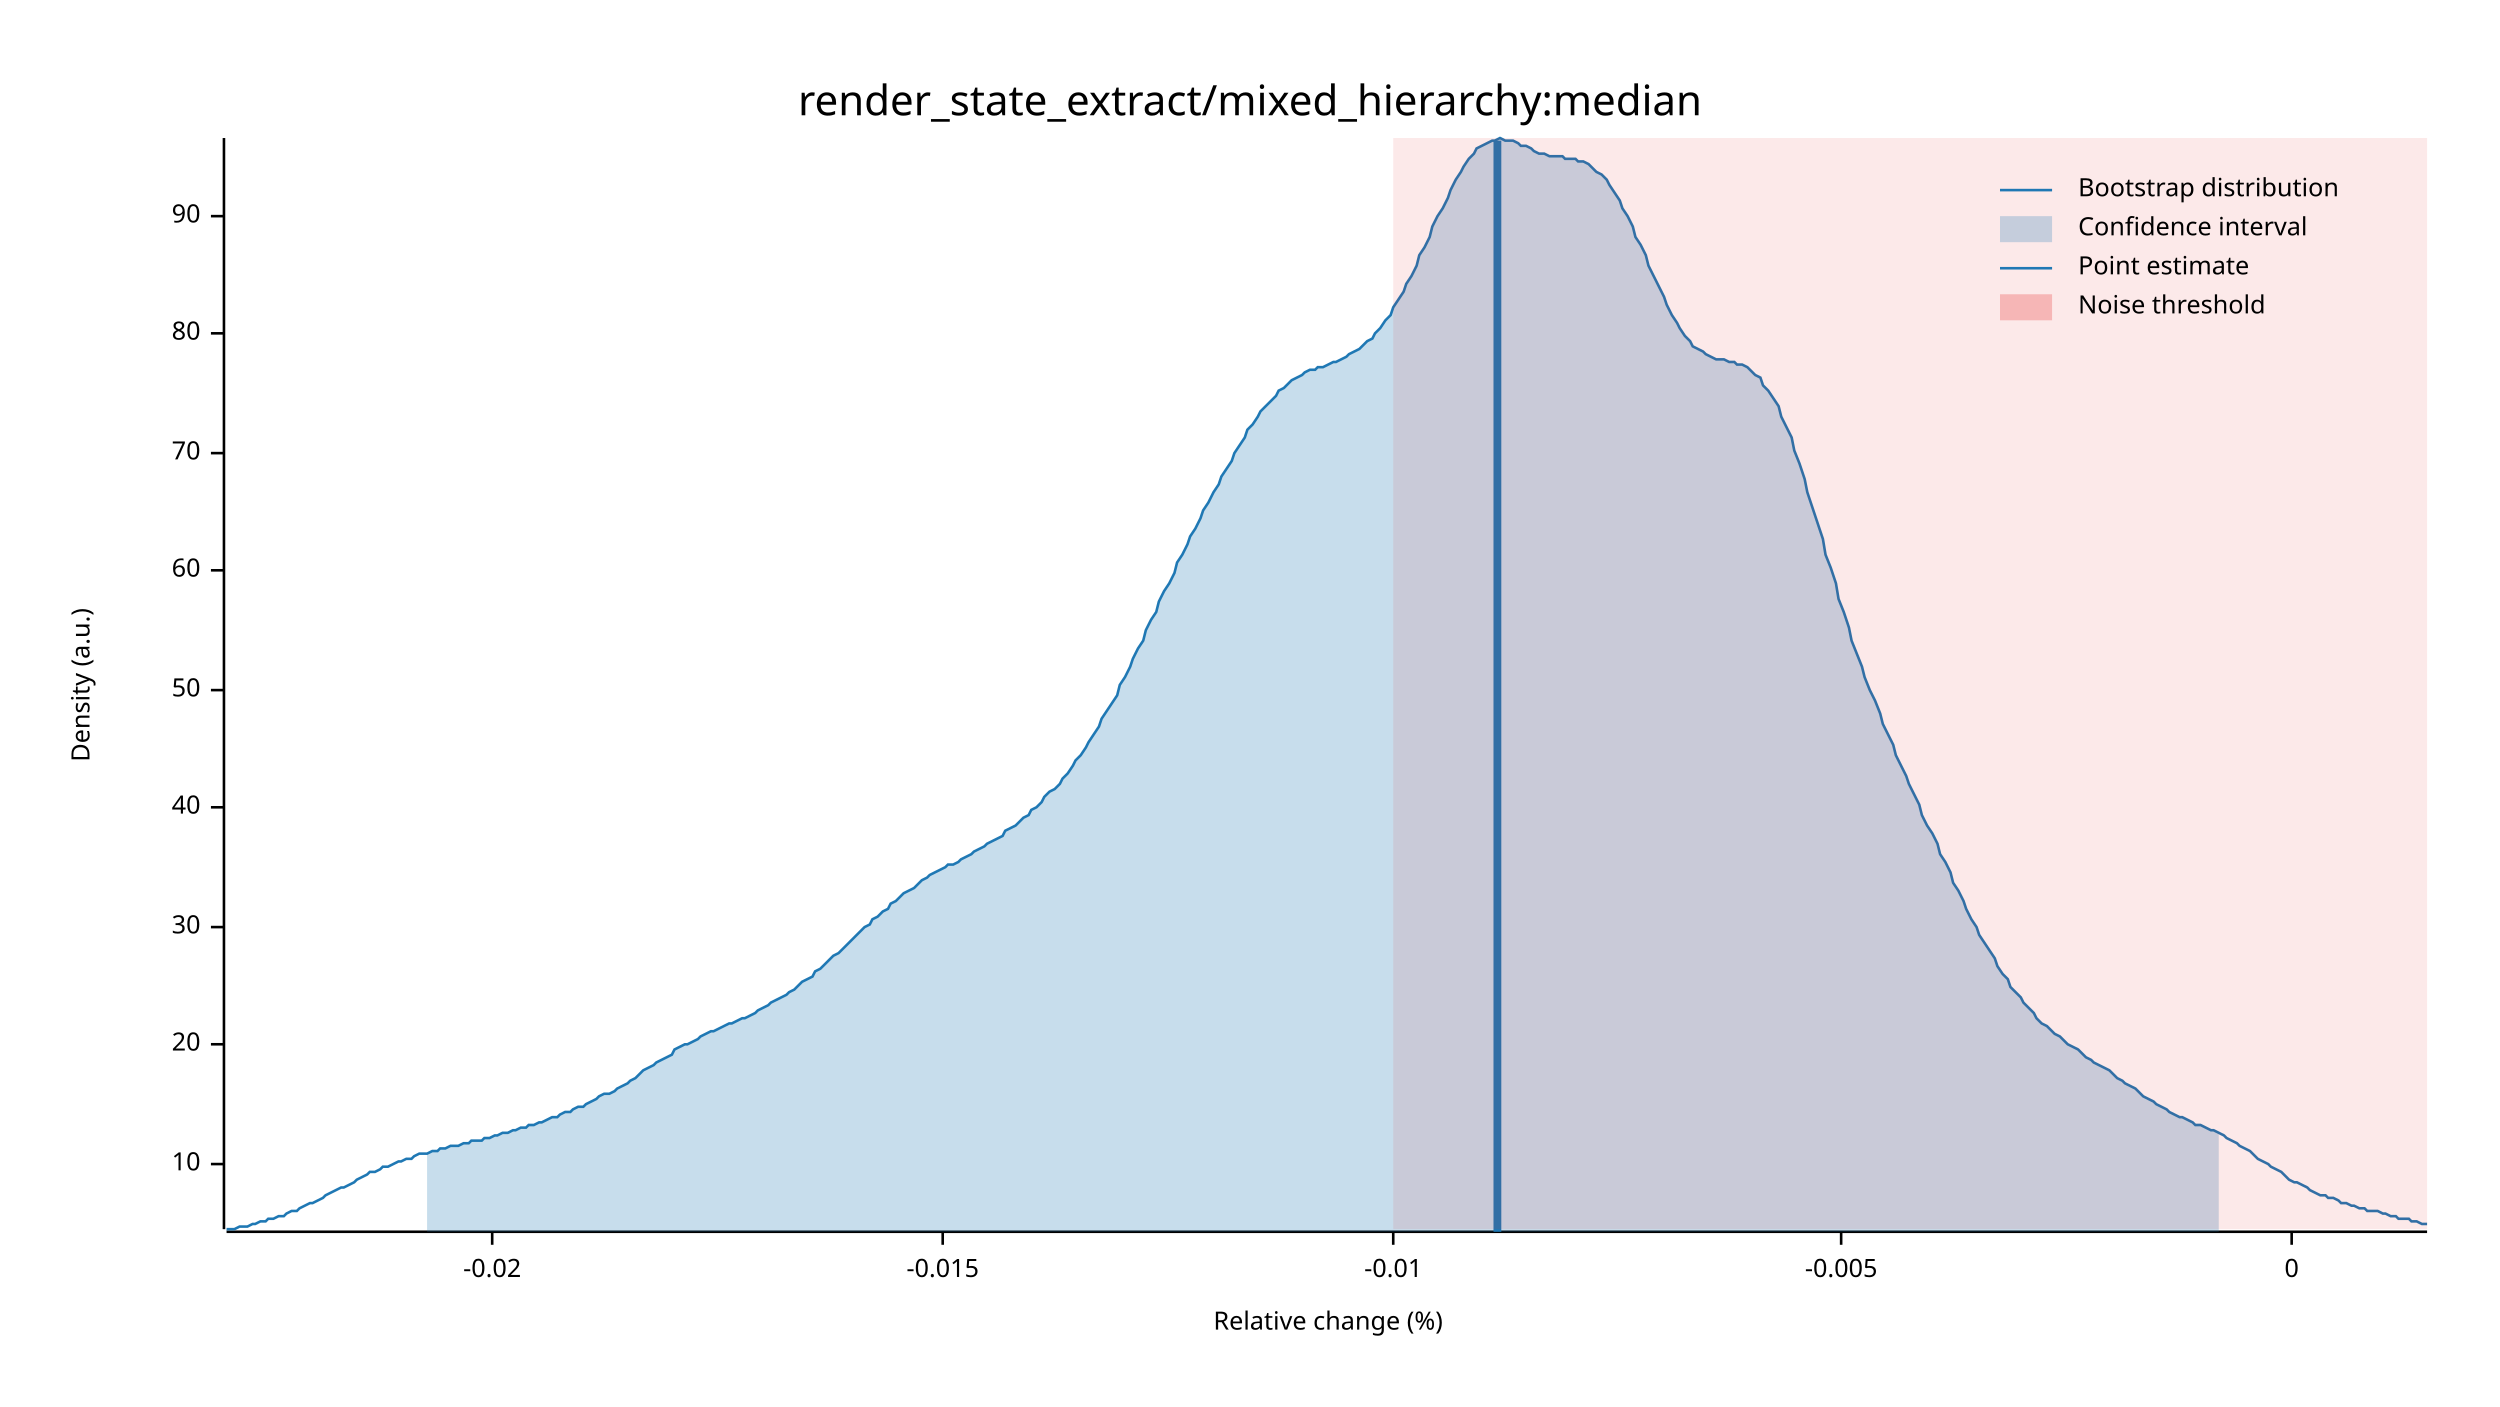
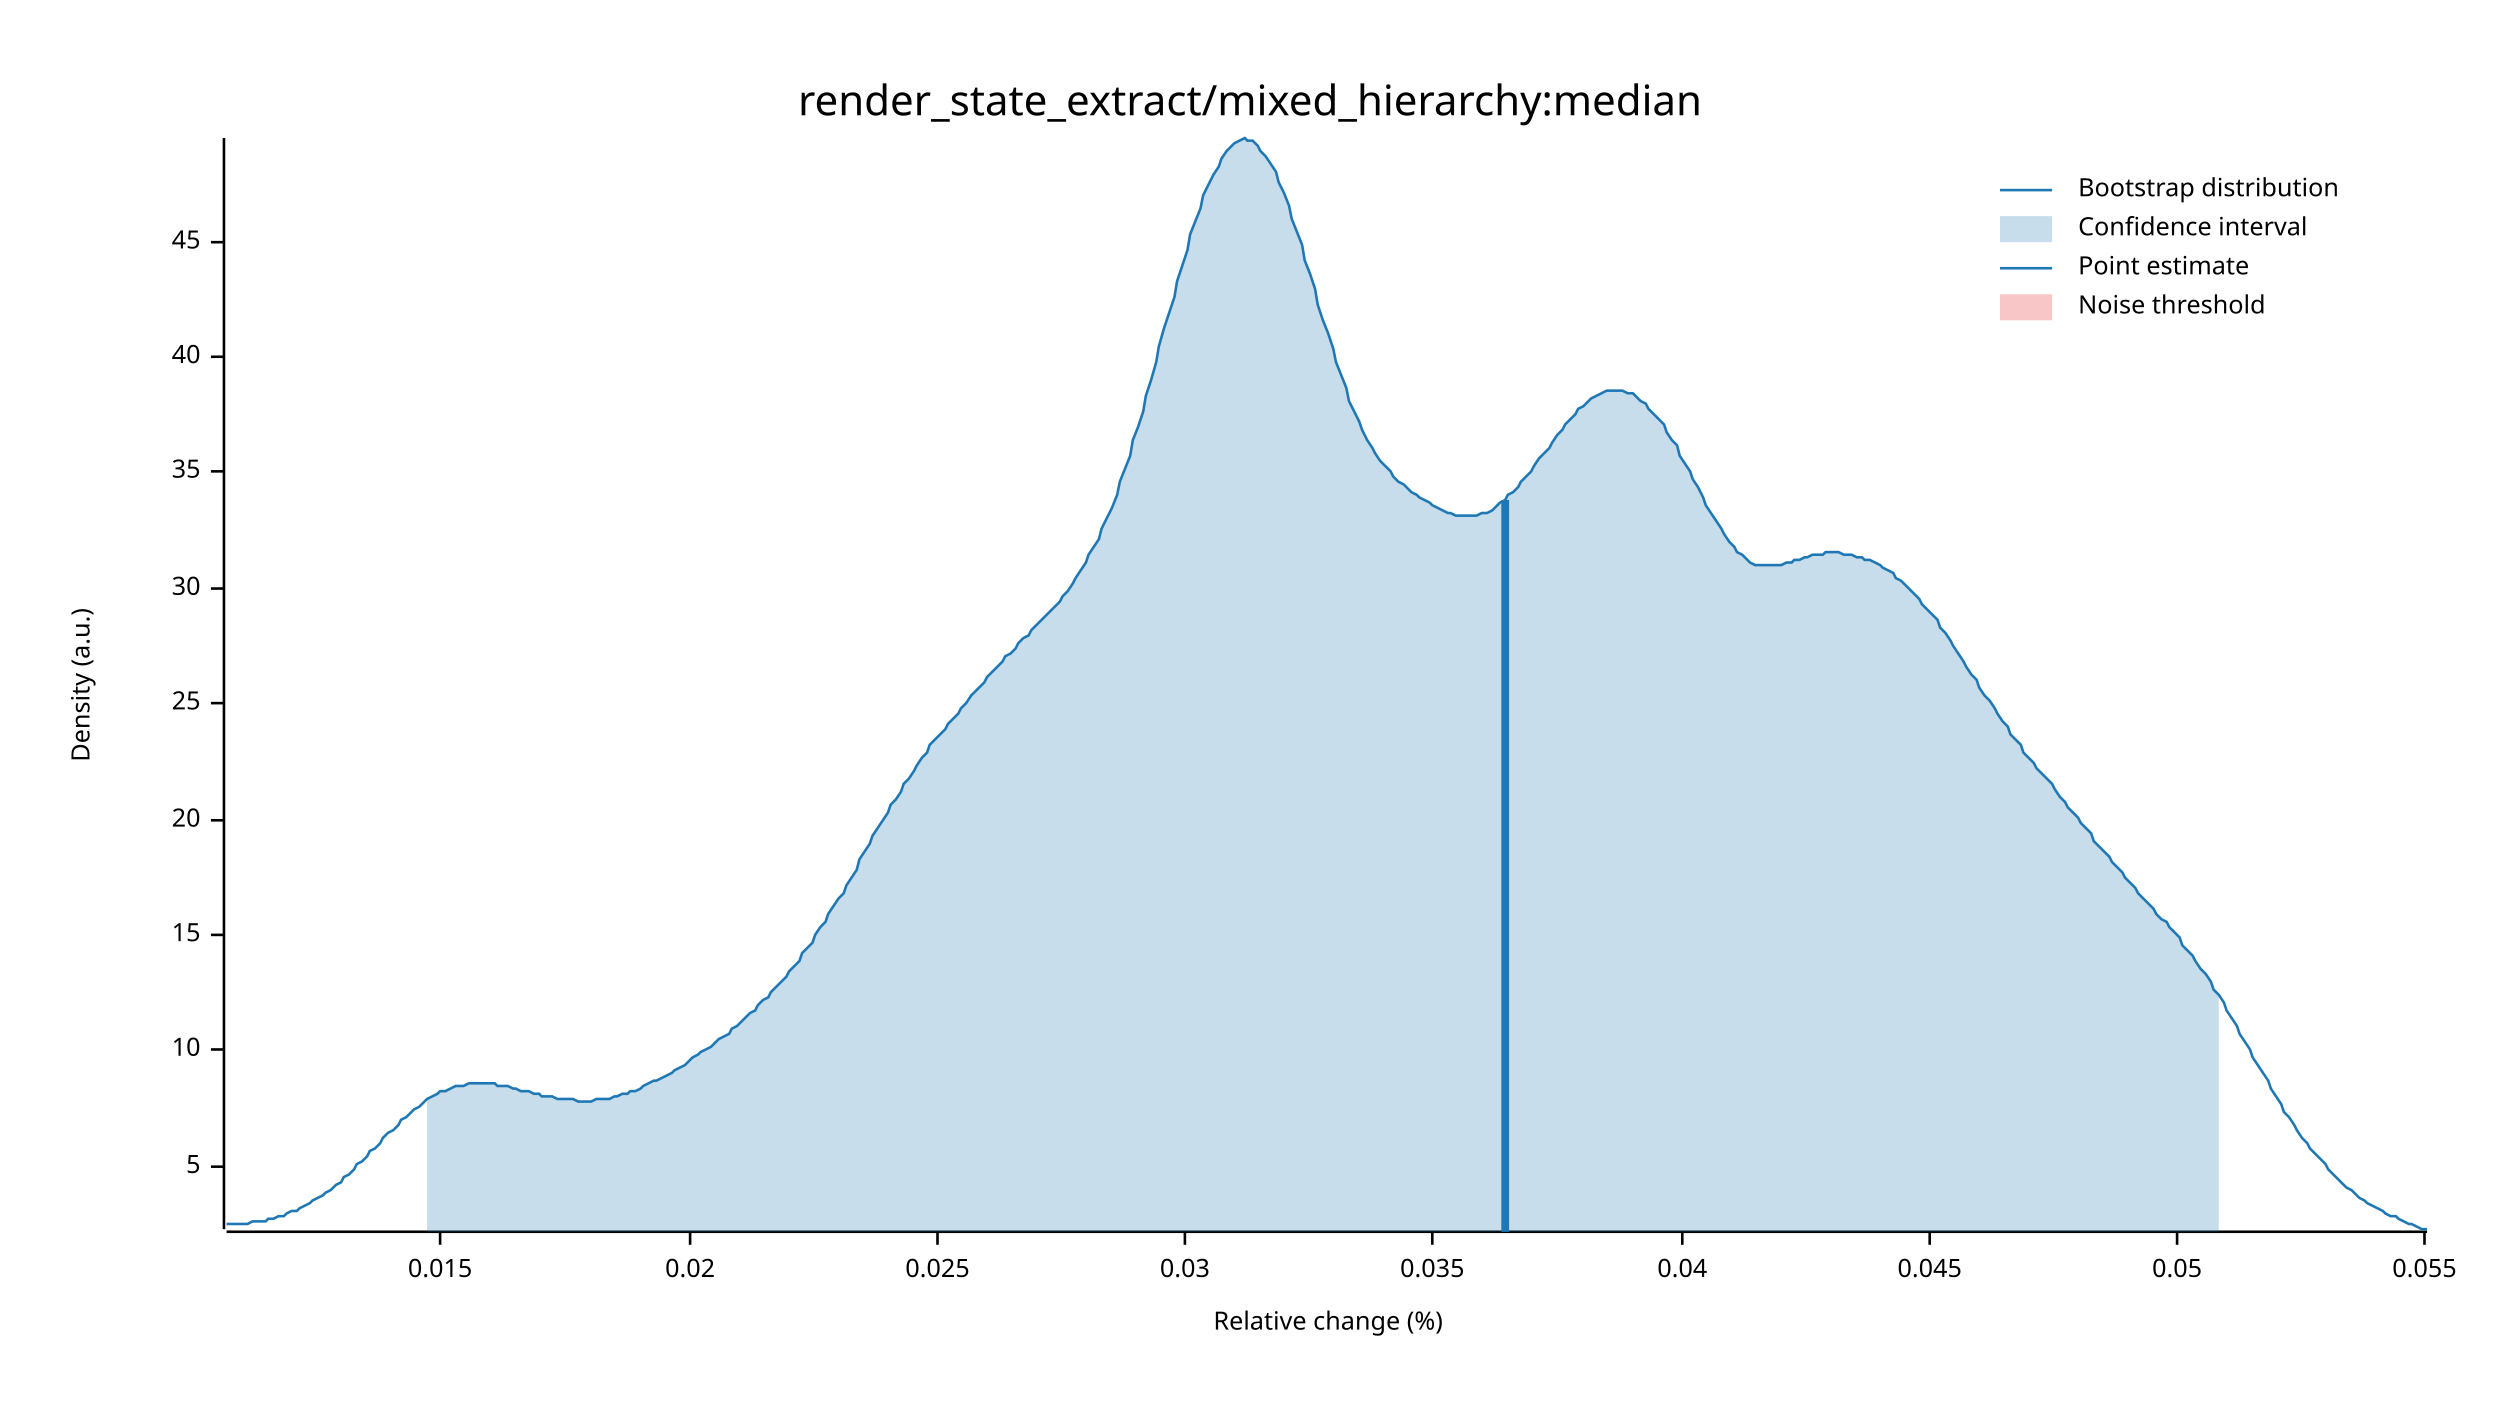
<svg xmlns="http://www.w3.org/2000/svg" width="960" height="540" viewBox="0 0 960 540">
  <text x="480" y="32" dy="0.76em" text-anchor="middle" font-family="sans-serif" font-size="16.129" opacity="1" fill="#000000">
render_state_extract/mixed_hierarchy:median
</text>
  <text x="27" y="263" dy="0.76em" text-anchor="middle" font-family="sans-serif" font-size="9.677" opacity="1" fill="#000000" transform="rotate(270, 27, 263)">
Density (a.u.)
</text>
  <text x="510" y="513" dy="-0.5ex" text-anchor="middle" font-family="sans-serif" font-size="9.677" opacity="1" fill="#000000">
Relative change (%)
</text>
  <polyline fill="none" opacity="1" stroke="#000000" stroke-width="1" points="86,53 86,472 " />
-   <text x="77" y="447" dy="0.5ex" text-anchor="end" font-family="sans-serif" font-size="9.677" opacity="1" fill="#000000">
+   <text x="77" y="448" dy="0.5ex" text-anchor="end" font-family="sans-serif" font-size="9.677" opacity="1" fill="#000000">
+ 5
+ </text>
+   <polyline fill="none" opacity="1" stroke="#000000" stroke-width="1" points="81,448 86,448 " />
+   <text x="77" y="403" dy="0.5ex" text-anchor="end" font-family="sans-serif" font-size="9.677" opacity="1" fill="#000000">
10
</text>
-   <polyline fill="none" opacity="1" stroke="#000000" stroke-width="1" points="81,447 86,447 " />
-   <text x="77" y="401" dy="0.5ex" text-anchor="end" font-family="sans-serif" font-size="9.677" opacity="1" fill="#000000">
+   <polyline fill="none" opacity="1" stroke="#000000" stroke-width="1" points="81,403 86,403 " />
+   <text x="77" y="359" dy="0.5ex" text-anchor="end" font-family="sans-serif" font-size="9.677" opacity="1" fill="#000000">
+ 15
+ </text>
+   <polyline fill="none" opacity="1" stroke="#000000" stroke-width="1" points="81,359 86,359 " />
+   <text x="77" y="315" dy="0.5ex" text-anchor="end" font-family="sans-serif" font-size="9.677" opacity="1" fill="#000000">
20
</text>
-   <polyline fill="none" opacity="1" stroke="#000000" stroke-width="1" points="81,401 86,401 " />
-   <text x="77" y="356" dy="0.5ex" text-anchor="end" font-family="sans-serif" font-size="9.677" opacity="1" fill="#000000">
+   <polyline fill="none" opacity="1" stroke="#000000" stroke-width="1" points="81,315 86,315 " />
+   <text x="77" y="270" dy="0.5ex" text-anchor="end" font-family="sans-serif" font-size="9.677" opacity="1" fill="#000000">
+ 25
+ </text>
+   <polyline fill="none" opacity="1" stroke="#000000" stroke-width="1" points="81,270 86,270 " />
+   <text x="77" y="226" dy="0.5ex" text-anchor="end" font-family="sans-serif" font-size="9.677" opacity="1" fill="#000000">
30
</text>
-   <polyline fill="none" opacity="1" stroke="#000000" stroke-width="1" points="81,356 86,356 " />
-   <text x="77" y="310" dy="0.5ex" text-anchor="end" font-family="sans-serif" font-size="9.677" opacity="1" fill="#000000">
+   <polyline fill="none" opacity="1" stroke="#000000" stroke-width="1" points="81,226 86,226 " />
+   <text x="77" y="181" dy="0.5ex" text-anchor="end" font-family="sans-serif" font-size="9.677" opacity="1" fill="#000000">
+ 35
+ </text>
+   <polyline fill="none" opacity="1" stroke="#000000" stroke-width="1" points="81,181 86,181 " />
+   <text x="77" y="137" dy="0.5ex" text-anchor="end" font-family="sans-serif" font-size="9.677" opacity="1" fill="#000000">
40
</text>
-   <polyline fill="none" opacity="1" stroke="#000000" stroke-width="1" points="81,310 86,310 " />
-   <text x="77" y="265" dy="0.5ex" text-anchor="end" font-family="sans-serif" font-size="9.677" opacity="1" fill="#000000">
- 50
+   <polyline fill="none" opacity="1" stroke="#000000" stroke-width="1" points="81,137 86,137 " />
+   <text x="77" y="93" dy="0.5ex" text-anchor="end" font-family="sans-serif" font-size="9.677" opacity="1" fill="#000000">
+ 45
</text>
-   <polyline fill="none" opacity="1" stroke="#000000" stroke-width="1" points="81,265 86,265 " />
-   <text x="77" y="219" dy="0.5ex" text-anchor="end" font-family="sans-serif" font-size="9.677" opacity="1" fill="#000000">
- 60
+   <polyline fill="none" opacity="1" stroke="#000000" stroke-width="1" points="81,93 86,93 " />
+   <polyline fill="none" opacity="1" stroke="#000000" stroke-width="1" points="87,473 932,473 " />
+   <text x="169" y="483" dy="0.76em" text-anchor="middle" font-family="sans-serif" font-size="9.677" opacity="1" fill="#000000">
+ 0.015
</text>
-   <polyline fill="none" opacity="1" stroke="#000000" stroke-width="1" points="81,219 86,219 " />
-   <text x="77" y="174" dy="0.5ex" text-anchor="end" font-family="sans-serif" font-size="9.677" opacity="1" fill="#000000">
- 70
+   <polyline fill="none" opacity="1" stroke="#000000" stroke-width="1" points="169,473 169,478 " />
+   <text x="265" y="483" dy="0.76em" text-anchor="middle" font-family="sans-serif" font-size="9.677" opacity="1" fill="#000000">
+ 0.02
</text>
-   <polyline fill="none" opacity="1" stroke="#000000" stroke-width="1" points="81,174 86,174 " />
-   <text x="77" y="128" dy="0.5ex" text-anchor="end" font-family="sans-serif" font-size="9.677" opacity="1" fill="#000000">
- 80
+   <polyline fill="none" opacity="1" stroke="#000000" stroke-width="1" points="265,473 265,478 " />
+   <text x="360" y="483" dy="0.76em" text-anchor="middle" font-family="sans-serif" font-size="9.677" opacity="1" fill="#000000">
+ 0.025
</text>
-   <polyline fill="none" opacity="1" stroke="#000000" stroke-width="1" points="81,128 86,128 " />
-   <text x="77" y="83" dy="0.5ex" text-anchor="end" font-family="sans-serif" font-size="9.677" opacity="1" fill="#000000">
- 90
+   <polyline fill="none" opacity="1" stroke="#000000" stroke-width="1" points="360,473 360,478 " />
+   <text x="455" y="483" dy="0.76em" text-anchor="middle" font-family="sans-serif" font-size="9.677" opacity="1" fill="#000000">
+ 0.03
</text>
-   <polyline fill="none" opacity="1" stroke="#000000" stroke-width="1" points="81,83 86,83 " />
-   <polyline fill="none" opacity="1" stroke="#000000" stroke-width="1" points="87,473 932,473 " />
-   <text x="189" y="483" dy="0.76em" text-anchor="middle" font-family="sans-serif" font-size="9.677" opacity="1" fill="#000000">
- -0.02
+   <polyline fill="none" opacity="1" stroke="#000000" stroke-width="1" points="455,473 455,478 " />
+   <text x="550" y="483" dy="0.76em" text-anchor="middle" font-family="sans-serif" font-size="9.677" opacity="1" fill="#000000">
+ 0.035
</text>
-   <polyline fill="none" opacity="1" stroke="#000000" stroke-width="1" points="189,473 189,478 " />
-   <text x="362" y="483" dy="0.76em" text-anchor="middle" font-family="sans-serif" font-size="9.677" opacity="1" fill="#000000">
- -0.015
+   <polyline fill="none" opacity="1" stroke="#000000" stroke-width="1" points="550,473 550,478 " />
+   <text x="646" y="483" dy="0.76em" text-anchor="middle" font-family="sans-serif" font-size="9.677" opacity="1" fill="#000000">
+ 0.04
</text>
-   <polyline fill="none" opacity="1" stroke="#000000" stroke-width="1" points="362,473 362,478 " />
-   <text x="535" y="483" dy="0.76em" text-anchor="middle" font-family="sans-serif" font-size="9.677" opacity="1" fill="#000000">
- -0.01
+   <polyline fill="none" opacity="1" stroke="#000000" stroke-width="1" points="646,473 646,478 " />
+   <text x="741" y="483" dy="0.76em" text-anchor="middle" font-family="sans-serif" font-size="9.677" opacity="1" fill="#000000">
+ 0.045
</text>
-   <polyline fill="none" opacity="1" stroke="#000000" stroke-width="1" points="535,473 535,478 " />
-   <text x="707" y="483" dy="0.76em" text-anchor="middle" font-family="sans-serif" font-size="9.677" opacity="1" fill="#000000">
- -0.005
+   <polyline fill="none" opacity="1" stroke="#000000" stroke-width="1" points="741,473 741,478 " />
+   <text x="836" y="483" dy="0.76em" text-anchor="middle" font-family="sans-serif" font-size="9.677" opacity="1" fill="#000000">
+ 0.05
</text>
-   <polyline fill="none" opacity="1" stroke="#000000" stroke-width="1" points="707,473 707,478 " />
-   <text x="880" y="483" dy="0.76em" text-anchor="middle" font-family="sans-serif" font-size="9.677" opacity="1" fill="#000000">
- 0
+   <polyline fill="none" opacity="1" stroke="#000000" stroke-width="1" points="836,473 836,478 " />
+   <text x="931" y="483" dy="0.76em" text-anchor="middle" font-family="sans-serif" font-size="9.677" opacity="1" fill="#000000">
+ 0.055
</text>
-   <polyline fill="none" opacity="1" stroke="#000000" stroke-width="1" points="880,473 880,478 " />
-   <polyline fill="none" opacity="1" stroke="#1F78B4" stroke-width="1" points="87,472 88,472 90,472 92,471 93,471 95,471 97,470 98,470 100,469 102,469 103,468 105,468 107,467 109,467 110,466 112,465 114,465 115,464 117,463 119,462 120,462 122,461 124,460 125,459 127,458 129,457 131,456 132,456 134,455 136,454 137,453 139,452 141,451 142,450 144,450 146,449 147,448 149,448 151,447 153,446 154,446 156,445 158,445 159,444 161,443 163,443 164,443 166,442 168,442 169,441 171,441 173,440 175,440 176,440 178,439 180,439 181,438 183,438 185,438 186,437 188,437 190,436 191,436 193,435 195,435 197,434 198,434 200,433 202,433 203,432 205,432 207,431 208,431 210,430 212,429 214,429 215,428 217,427 219,427 220,426 222,425 224,425 225,424 227,423 229,422 230,421 232,420 234,420 236,419 237,418 239,417 241,416 242,415 244,414 246,412 247,411 249,410 251,409 252,408 254,407 256,406 258,405 259,403 261,402 263,401 264,401 266,400 268,399 269,398 271,397 273,396 274,396 276,395 278,394 280,393 281,393 283,392 285,391 286,391 288,390 290,389 291,388 293,387 295,386 296,385 298,384 300,383 302,382 303,381 305,380 307,378 308,377 310,376 312,375 313,373 315,372 317,370 318,369 320,367 322,366 324,364 325,363 327,361 329,359 330,358 332,356 334,355 335,353 337,352 339,350 341,349 342,347 344,346 346,344 347,343 349,342 351,341 352,340 354,338 356,337 357,336 359,335 361,334 363,333 364,332 366,332 368,331 369,330 371,329 373,328 374,327 376,326 378,325 379,324 381,323 383,322 385,321 386,319 388,318 390,317 391,316 393,314 395,313 396,311 398,310 400,308 401,306 403,304 405,303 407,301 408,299 410,297 412,294 413,292 415,290 417,287 418,285 420,282 422,279 423,276 425,273 427,270 429,267 430,263 432,260 434,256 435,253 437,249 439,246 440,242 442,238 444,235 445,231 447,227 449,224 451,220 452,216 454,213 456,209 457,206 459,203 461,199 462,196 464,193 466,189 468,186 469,183 471,180 473,177 474,174 476,171 478,168 479,165 481,163 483,160 484,158 486,156 488,154 490,152 491,150 493,149 495,147 496,146 498,145 500,144 501,143 503,142 505,142 506,141 508,141 510,140 512,139 513,139 515,138 517,137 518,136 520,135 522,134 523,133 525,131 527,130 528,128 530,126 532,123 534,121 535,118 537,115 539,112 540,109 542,106 544,102 545,98 547,95 549,91 550,87 552,83 554,80 556,76 557,73 559,69 561,66 562,64 564,61 566,59 567,57 569,56 571,55 573,54 574,54 576,53 578,54 579,54 581,54 583,55 584,56 586,56 588,57 589,58 591,59 593,59 595,60 596,60 598,60 600,60 601,61 603,61 605,61 606,62 608,62 610,63 611,64 613,66 615,67 617,69 618,71 620,74 622,77 623,80 625,83 627,87 628,91 630,94 632,98 633,102 635,106 637,110 639,114 640,117 642,121 644,124 645,126 647,129 649,131 650,133 652,134 654,135 655,136 657,137 659,138 661,138 662,138 664,139 666,139 667,140 669,140 671,141 672,142 674,144 676,145 677,148 679,150 681,153 683,156 684,160 686,164 688,168 689,173 691,178 693,184 694,189 696,195 698,201 700,207 701,213 703,218 705,224 706,230 708,235 710,241 711,246 713,251 715,256 716,260 718,265 720,269 722,274 723,278 725,282 727,286 728,290 730,294 732,298 733,301 735,305 737,309 738,313 740,317 742,320 744,324 745,328 747,331 749,335 750,339 752,342 754,346 755,349 757,353 759,356 760,359 762,362 764,365 766,368 767,371 769,374 771,376 772,379 774,381 776,383 777,385 779,387 781,389 782,391 784,393 786,394 788,396 789,397 791,398 793,400 794,401 796,402 798,403 799,404 801,406 803,407 804,408 806,409 808,410 810,411 811,412 813,414 815,415 816,416 818,417 820,418 821,419 823,421 825,422 827,423 828,424 830,425 832,426 833,427 835,428 837,429 838,429 840,430 842,431 843,432 845,432 847,433 849,434 850,434 852,435 854,436 855,437 857,438 859,439 860,440 862,441 864,442 865,443 867,445 869,446 871,447 872,448 874,449 876,450 877,451 879,453 881,454 882,454 884,455 886,456 887,457 889,458 891,459 893,459 894,460 896,460 898,461 899,462 901,462 903,463 904,463 906,464 908,464 909,465 911,465 913,465 915,466 916,466 918,467 920,467 921,468 923,468 925,468 926,469 928,469 930,470 932,470 " />
-   <polygon opacity="0.25" fill="#1F78B4" points="164,443 166,442 168,442 169,441 171,441 173,440 175,440 176,440 178,439 180,439 181,438 183,438 185,438 186,437 188,437 190,436 191,436 193,435 195,435 197,434 198,434 200,433 202,433 203,432 205,432 207,431 208,431 210,430 212,429 214,429 215,428 217,427 219,427 220,426 222,425 224,425 225,424 227,423 229,422 230,421 232,420 234,420 236,419 237,418 239,417 241,416 242,415 244,414 246,412 247,411 249,410 251,409 252,408 254,407 256,406 258,405 259,403 261,402 263,401 264,401 266,400 268,399 269,398 271,397 273,396 274,396 276,395 278,394 280,393 281,393 283,392 285,391 286,391 288,390 290,389 291,388 293,387 295,386 296,385 298,384 300,383 302,382 303,381 305,380 307,378 308,377 310,376 312,375 313,373 315,372 317,370 318,369 320,367 322,366 324,364 325,363 327,361 329,359 330,358 332,356 334,355 335,353 337,352 339,350 341,349 342,347 344,346 346,344 347,343 349,342 351,341 352,340 354,338 356,337 357,336 359,335 361,334 363,333 364,332 366,332 368,331 369,330 371,329 373,328 374,327 376,326 378,325 379,324 381,323 383,322 385,321 386,319 388,318 390,317 391,316 393,314 395,313 396,311 398,310 400,308 401,306 403,304 405,303 407,301 408,299 410,297 412,294 413,292 415,290 417,287 418,285 420,282 422,279 423,276 425,273 427,270 429,267 430,263 432,260 434,256 435,253 437,249 439,246 440,242 442,238 444,235 445,231 447,227 449,224 451,220 452,216 454,213 456,209 457,206 459,203 461,199 462,196 464,193 466,189 468,186 469,183 471,180 473,177 474,174 476,171 478,168 479,165 481,163 483,160 484,158 486,156 488,154 490,152 491,150 493,149 495,147 496,146 498,145 500,144 501,143 503,142 505,142 506,141 508,141 510,140 512,139 513,139 515,138 517,137 518,136 520,135 522,134 523,133 525,131 527,130 528,128 530,126 532,123 534,121 535,118 537,115 539,112 540,109 542,106 544,102 545,98 547,95 549,91 550,87 552,83 554,80 556,76 557,73 559,69 561,66 562,64 564,61 566,59 567,57 569,56 571,55 573,54 574,54 576,53 578,54 579,54 581,54 583,55 584,56 586,56 588,57 589,58 591,59 593,59 595,60 596,60 598,60 600,60 601,61 603,61 605,61 606,62 608,62 610,63 611,64 613,66 615,67 617,69 618,71 620,74 622,77 623,80 625,83 627,87 628,91 630,94 632,98 633,102 635,106 637,110 639,114 640,117 642,121 644,124 645,126 647,129 649,131 650,133 652,134 654,135 655,136 657,137 659,138 661,138 662,138 664,139 666,139 667,140 669,140 671,141 672,142 674,144 676,145 677,148 679,150 681,153 683,156 684,160 686,164 688,168 689,173 691,178 693,184 694,189 696,195 698,201 700,207 701,213 703,218 705,224 706,230 708,235 710,241 711,246 713,251 715,256 716,260 718,265 720,269 722,274 723,278 725,282 727,286 728,290 730,294 732,298 733,301 735,305 737,309 738,313 740,317 742,320 744,324 745,328 747,331 749,335 750,339 752,342 754,346 755,349 757,353 759,356 760,359 762,362 764,365 766,368 767,371 769,374 771,376 772,379 774,381 776,383 777,385 779,387 781,389 782,391 784,393 786,394 788,396 789,397 791,398 793,400 794,401 796,402 798,403 799,404 801,406 803,407 804,408 806,409 808,410 810,411 811,412 813,414 815,415 816,416 818,417 820,418 821,419 823,421 825,422 827,423 828,424 830,425 832,426 833,427 835,428 837,429 838,429 840,430 842,431 843,432 845,432 847,433 849,434 850,434 852,435 852,473 164,473 " />
-   <polyline fill="none" opacity="1" stroke="#1F78B4" stroke-width="3" points="575,473 575,54 " />
-   <rect x="535" y="53" width="397" height="419" opacity="0.1" fill="#E31A1C" stroke="none" />
+   <polyline fill="none" opacity="1" stroke="#000000" stroke-width="1" points="931,473 931,478 " />
+   <polyline fill="none" opacity="1" stroke="#1F78B4" stroke-width="1" points="87,470 88,470 90,470 92,470 93,470 95,470 97,469 98,469 100,469 102,469 103,468 105,468 107,467 109,467 110,466 112,465 114,465 115,464 117,463 119,462 120,461 122,460 124,459 125,458 127,457 129,455 131,454 132,452 134,451 136,449 137,447 139,446 141,444 142,442 144,441 146,439 147,437 149,435 151,434 153,432 154,430 156,429 158,427 159,426 161,425 163,423 164,422 166,421 168,420 169,419 171,419 173,418 175,417 176,417 178,417 180,416 181,416 183,416 185,416 186,416 188,416 190,416 191,417 193,417 195,417 197,418 198,418 200,419 202,419 203,419 205,420 207,420 208,421 210,421 212,421 214,422 215,422 217,422 219,422 220,422 222,423 224,423 225,423 227,423 229,422 230,422 232,422 234,422 236,421 237,421 239,420 241,420 242,419 244,419 246,418 247,417 249,416 251,415 252,415 254,414 256,413 258,412 259,411 261,410 263,409 264,408 266,406 268,405 269,404 271,403 273,402 274,401 276,399 278,398 280,397 281,395 283,394 285,392 286,391 288,389 290,388 291,386 293,384 295,383 296,381 298,379 300,377 302,375 303,373 305,371 307,369 308,366 310,364 312,362 313,359 315,356 317,354 318,351 320,348 322,345 324,343 325,340 327,337 329,334 330,330 332,327 334,324 335,321 337,318 339,315 341,312 342,309 344,307 346,304 347,301 349,299 351,296 352,294 354,291 356,289 357,286 359,284 361,282 363,280 364,278 366,276 368,274 369,272 371,270 373,267 374,266 376,264 378,262 379,260 381,258 383,256 385,254 386,252 388,251 390,249 391,247 393,245 395,244 396,242 398,240 400,238 401,237 403,235 405,233 407,231 408,229 410,227 412,224 413,222 415,219 417,216 418,213 420,210 422,207 423,203 425,199 427,195 429,190 430,185 432,180 434,175 435,169 437,164 439,158 440,152 442,146 444,139 445,133 447,126 449,120 451,114 452,108 454,102 456,96 457,90 459,85 461,80 462,75 464,71 466,67 468,64 469,61 471,58 473,56 474,55 476,54 478,53 479,54 481,54 483,56 484,58 486,60 488,63 490,66 491,70 493,74 495,79 496,84 498,89 500,94 501,100 503,105 505,111 506,117 508,123 510,128 512,134 513,139 515,144 517,149 518,154 520,158 522,162 523,165 525,169 527,172 528,174 530,177 532,179 534,181 535,183 537,185 539,186 540,187 542,189 544,190 545,191 547,192 549,193 550,194 552,195 554,196 556,197 557,197 559,198 561,198 562,198 564,198 566,198 567,198 569,197 571,197 573,196 574,195 576,193 578,192 579,190 581,189 583,187 584,185 586,183 588,181 589,179 591,176 593,174 595,172 596,170 598,167 600,165 601,163 603,161 605,159 606,157 608,156 610,154 611,153 613,152 615,151 617,150 618,150 620,150 622,150 623,150 625,151 627,151 628,152 630,154 632,155 633,157 635,159 637,161 639,163 640,166 642,169 644,171 645,175 647,178 649,181 650,184 652,187 654,191 655,194 657,197 659,200 661,203 662,205 664,208 666,210 667,212 669,213 671,215 672,216 674,217 676,217 677,217 679,217 681,217 683,217 684,217 686,216 688,216 689,215 691,215 693,214 694,214 696,213 698,213 700,213 701,212 703,212 705,212 706,212 708,213 710,213 711,213 713,214 715,214 716,215 718,215 720,216 722,217 723,218 725,219 727,220 728,222 730,223 732,225 733,226 735,228 737,230 738,232 740,234 742,236 744,238 745,241 747,243 749,246 750,248 752,251 754,254 755,256 757,259 759,261 760,264 762,267 764,269 766,272 767,274 769,277 771,279 772,282 774,284 776,286 777,289 779,291 781,293 782,295 784,297 786,299 788,301 789,303 791,306 793,308 794,310 796,312 798,314 799,316 801,318 803,320 804,323 806,325 808,327 810,329 811,331 813,333 815,335 816,337 818,339 820,341 821,343 823,345 825,347 827,349 828,351 830,353 832,354 833,356 835,358 837,360 838,363 840,365 842,367 843,369 845,372 847,374 849,377 850,380 852,382 854,385 855,388 857,391 859,394 860,397 862,400 864,403 865,406 867,409 869,412 871,415 872,418 874,421 876,424 877,427 879,429 881,432 882,434 884,437 886,439 887,441 889,443 891,445 893,447 894,449 896,451 898,453 899,454 901,456 903,457 904,458 906,460 908,461 909,462 911,463 913,464 915,465 916,466 918,467 920,467 921,468 923,469 925,470 926,470 928,471 930,472 932,472 " />
+   <polygon opacity="0.25" fill="#1F78B4" points="164,422 166,421 168,420 169,419 171,419 173,418 175,417 176,417 178,417 180,416 181,416 183,416 185,416 186,416 188,416 190,416 191,417 193,417 195,417 197,418 198,418 200,419 202,419 203,419 205,420 207,420 208,421 210,421 212,421 214,422 215,422 217,422 219,422 220,422 222,423 224,423 225,423 227,423 229,422 230,422 232,422 234,422 236,421 237,421 239,420 241,420 242,419 244,419 246,418 247,417 249,416 251,415 252,415 254,414 256,413 258,412 259,411 261,410 263,409 264,408 266,406 268,405 269,404 271,403 273,402 274,401 276,399 278,398 280,397 281,395 283,394 285,392 286,391 288,389 290,388 291,386 293,384 295,383 296,381 298,379 300,377 302,375 303,373 305,371 307,369 308,366 310,364 312,362 313,359 315,356 317,354 318,351 320,348 322,345 324,343 325,340 327,337 329,334 330,330 332,327 334,324 335,321 337,318 339,315 341,312 342,309 344,307 346,304 347,301 349,299 351,296 352,294 354,291 356,289 357,286 359,284 361,282 363,280 364,278 366,276 368,274 369,272 371,270 373,267 374,266 376,264 378,262 379,260 381,258 383,256 385,254 386,252 388,251 390,249 391,247 393,245 395,244 396,242 398,240 400,238 401,237 403,235 405,233 407,231 408,229 410,227 412,224 413,222 415,219 417,216 418,213 420,210 422,207 423,203 425,199 427,195 429,190 430,185 432,180 434,175 435,169 437,164 439,158 440,152 442,146 444,139 445,133 447,126 449,120 451,114 452,108 454,102 456,96 457,90 459,85 461,80 462,75 464,71 466,67 468,64 469,61 471,58 473,56 474,55 476,54 478,53 479,54 481,54 483,56 484,58 486,60 488,63 490,66 491,70 493,74 495,79 496,84 498,89 500,94 501,100 503,105 505,111 506,117 508,123 510,128 512,134 513,139 515,144 517,149 518,154 520,158 522,162 523,165 525,169 527,172 528,174 530,177 532,179 534,181 535,183 537,185 539,186 540,187 542,189 544,190 545,191 547,192 549,193 550,194 552,195 554,196 556,197 557,197 559,198 561,198 562,198 564,198 566,198 567,198 569,197 571,197 573,196 574,195 576,193 578,192 579,190 581,189 583,187 584,185 586,183 588,181 589,179 591,176 593,174 595,172 596,170 598,167 600,165 601,163 603,161 605,159 606,157 608,156 610,154 611,153 613,152 615,151 617,150 618,150 620,150 622,150 623,150 625,151 627,151 628,152 630,154 632,155 633,157 635,159 637,161 639,163 640,166 642,169 644,171 645,175 647,178 649,181 650,184 652,187 654,191 655,194 657,197 659,200 661,203 662,205 664,208 666,210 667,212 669,213 671,215 672,216 674,217 676,217 677,217 679,217 681,217 683,217 684,217 686,216 688,216 689,215 691,215 693,214 694,214 696,213 698,213 700,213 701,212 703,212 705,212 706,212 708,213 710,213 711,213 713,214 715,214 716,215 718,215 720,216 722,217 723,218 725,219 727,220 728,222 730,223 732,225 733,226 735,228 737,230 738,232 740,234 742,236 744,238 745,241 747,243 749,246 750,248 752,251 754,254 755,256 757,259 759,261 760,264 762,267 764,269 766,272 767,274 769,277 771,279 772,282 774,284 776,286 777,289 779,291 781,293 782,295 784,297 786,299 788,301 789,303 791,306 793,308 794,310 796,312 798,314 799,316 801,318 803,320 804,323 806,325 808,327 810,329 811,331 813,333 815,335 816,337 818,339 820,341 821,343 823,345 825,347 827,349 828,351 830,353 832,354 833,356 835,358 837,360 838,363 840,365 842,367 843,369 845,372 847,374 849,377 850,380 852,382 852,473 164,473 " />
+   <polyline fill="none" opacity="1" stroke="#1F78B4" stroke-width="3" points="578,473 578,192 " />
+   <rect x="509" y="53" width="0" height="419" opacity="0.1" fill="#E31A1C" stroke="none" />
  <text x="798" y="68" dy="0.76em" text-anchor="start" font-family="sans-serif" font-size="9.677" opacity="1" fill="#000000">
Bootstrap distribution
</text>
  <text x="798" y="83" dy="0.76em" text-anchor="start" font-family="sans-serif" font-size="9.677" opacity="1" fill="#000000">
Confidence interval
</text>
  <text x="798" y="98" dy="0.76em" text-anchor="start" font-family="sans-serif" font-size="9.677" opacity="1" fill="#000000">
Point estimate
</text>
  <text x="798" y="113" dy="0.76em" text-anchor="start" font-family="sans-serif" font-size="9.677" opacity="1" fill="#000000">
Noise threshold
</text>
  <polyline fill="none" opacity="1" stroke="#1F78B4" stroke-width="1" points="768,73 788,73 " />
  <rect x="768" y="83" width="20" height="10" opacity="0.25" fill="#1F78B4" stroke="none" />
  <polyline fill="none" opacity="1" stroke="#1F78B4" stroke-width="1" points="768,103 788,103 " />
  <rect x="768" y="113" width="20" height="10" opacity="0.25" fill="#E31A1C" stroke="none" />
</svg>
